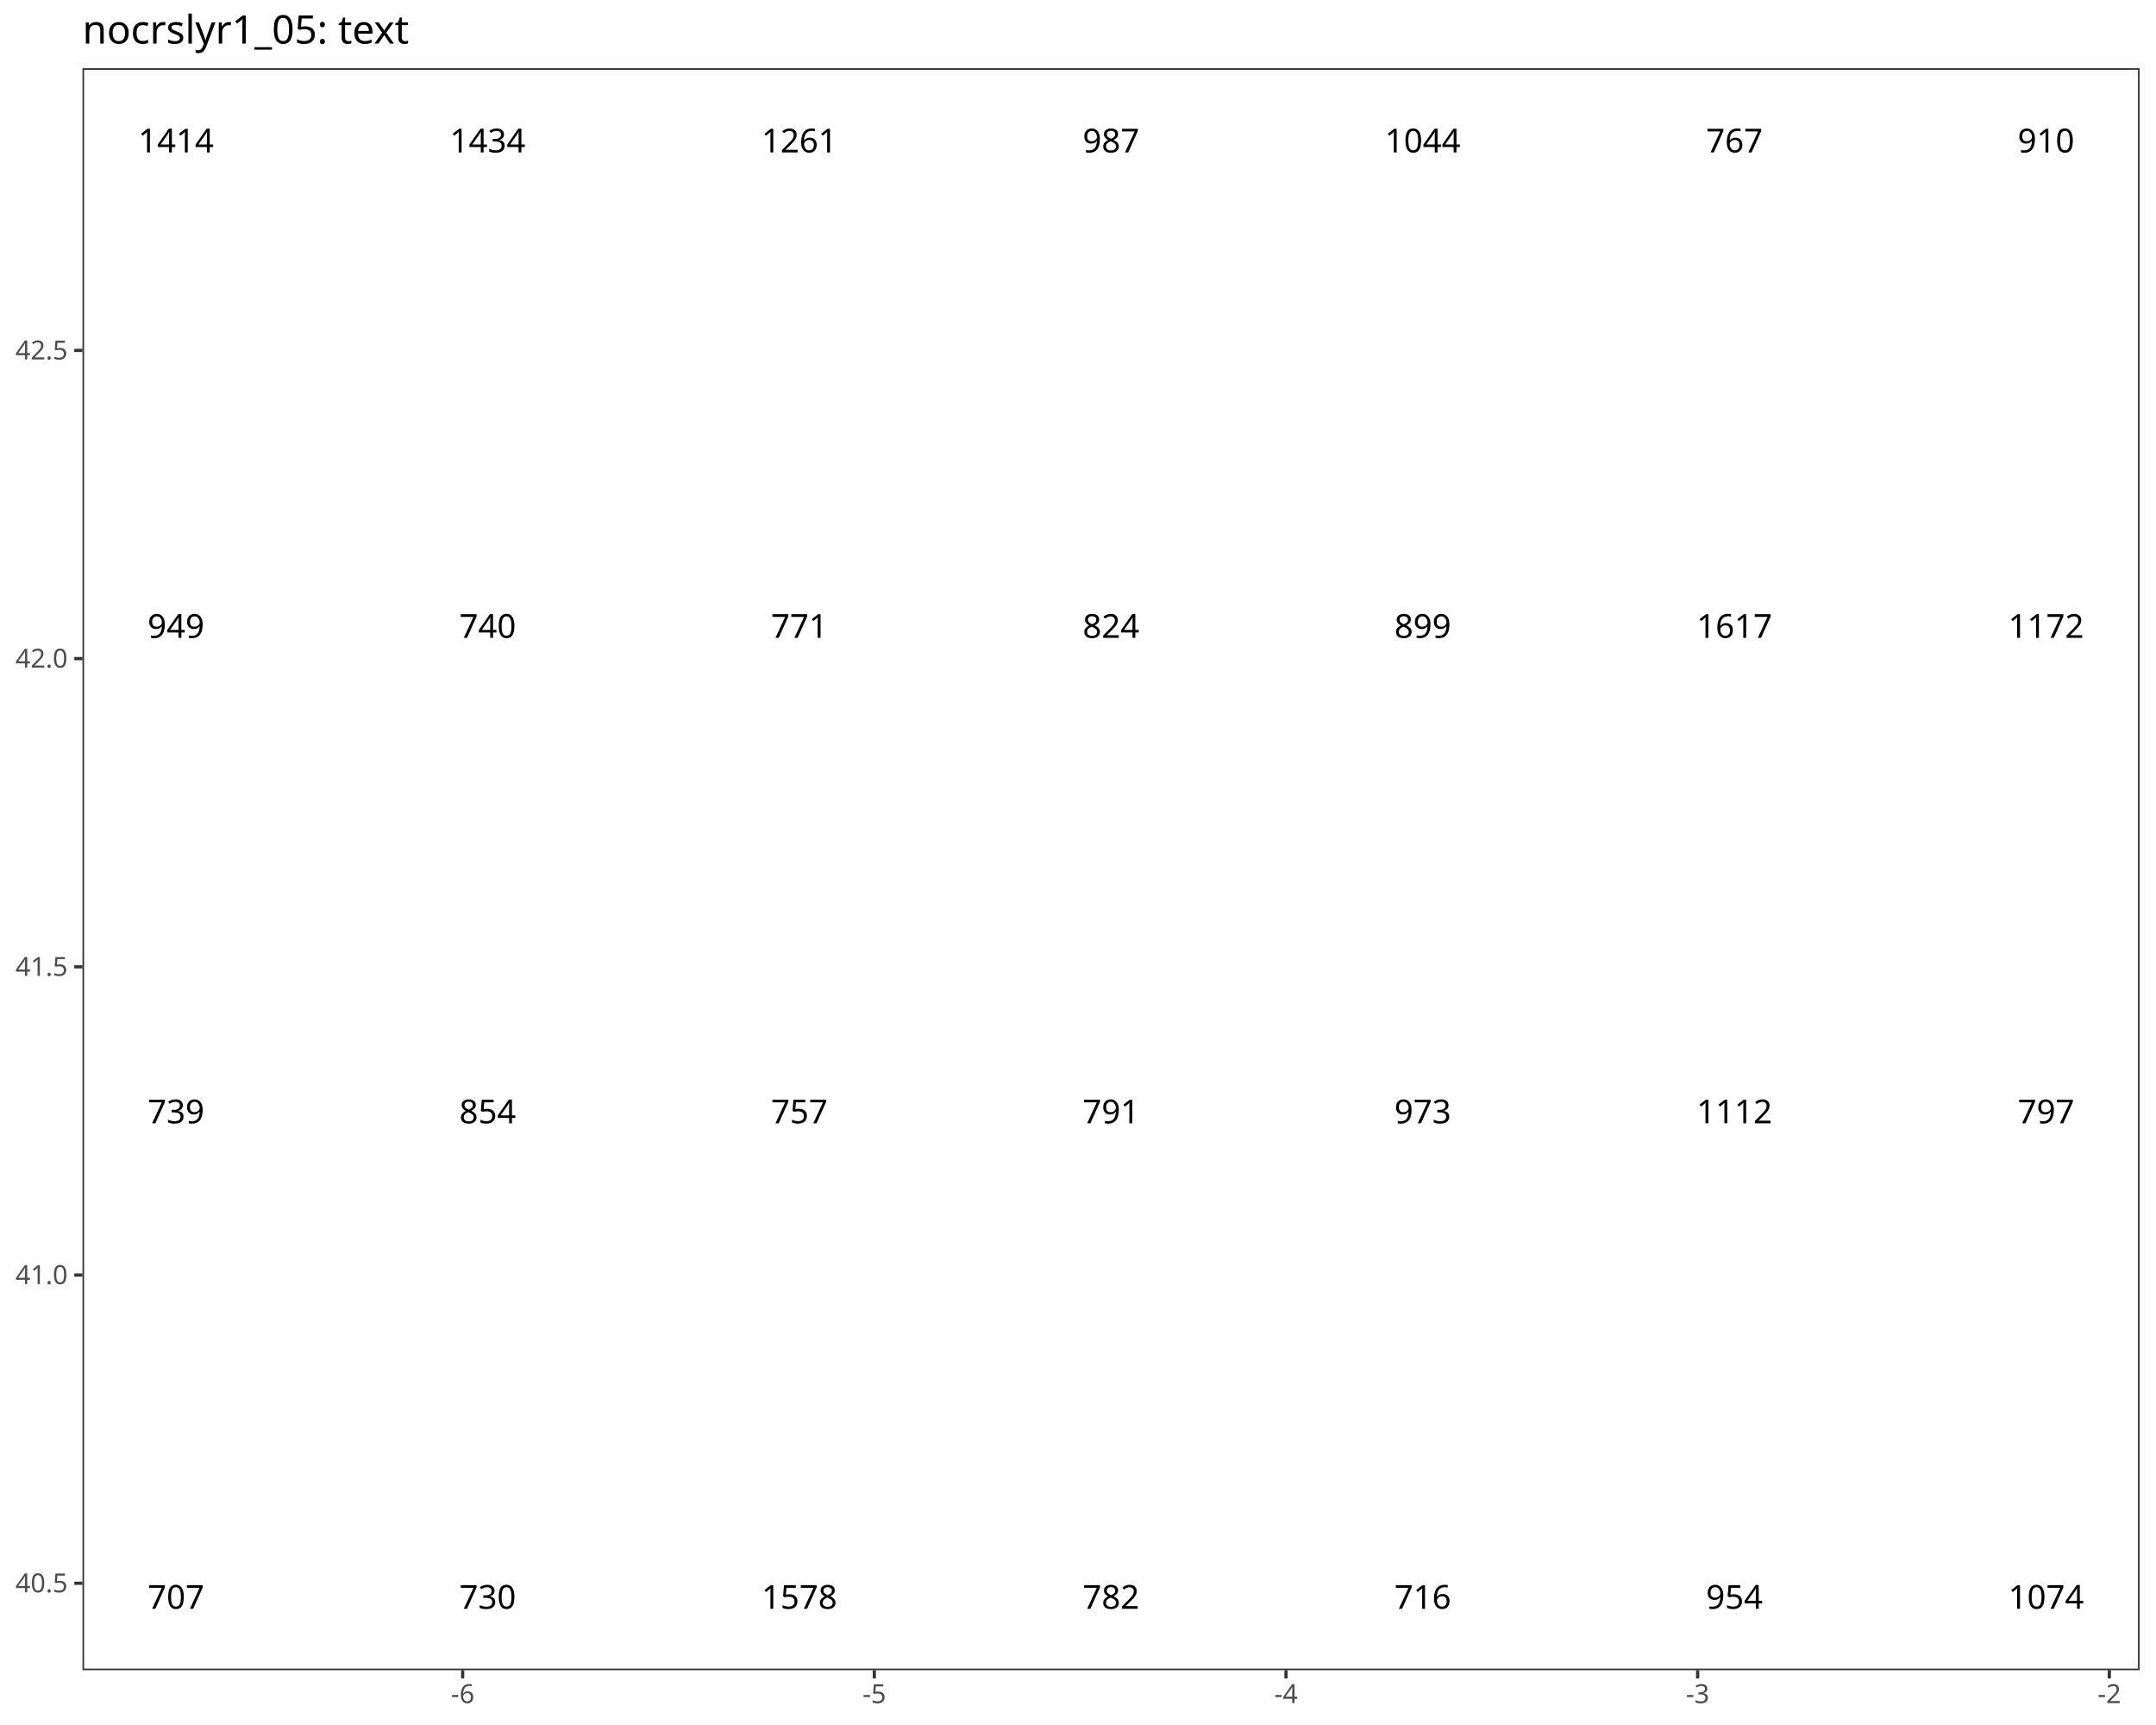
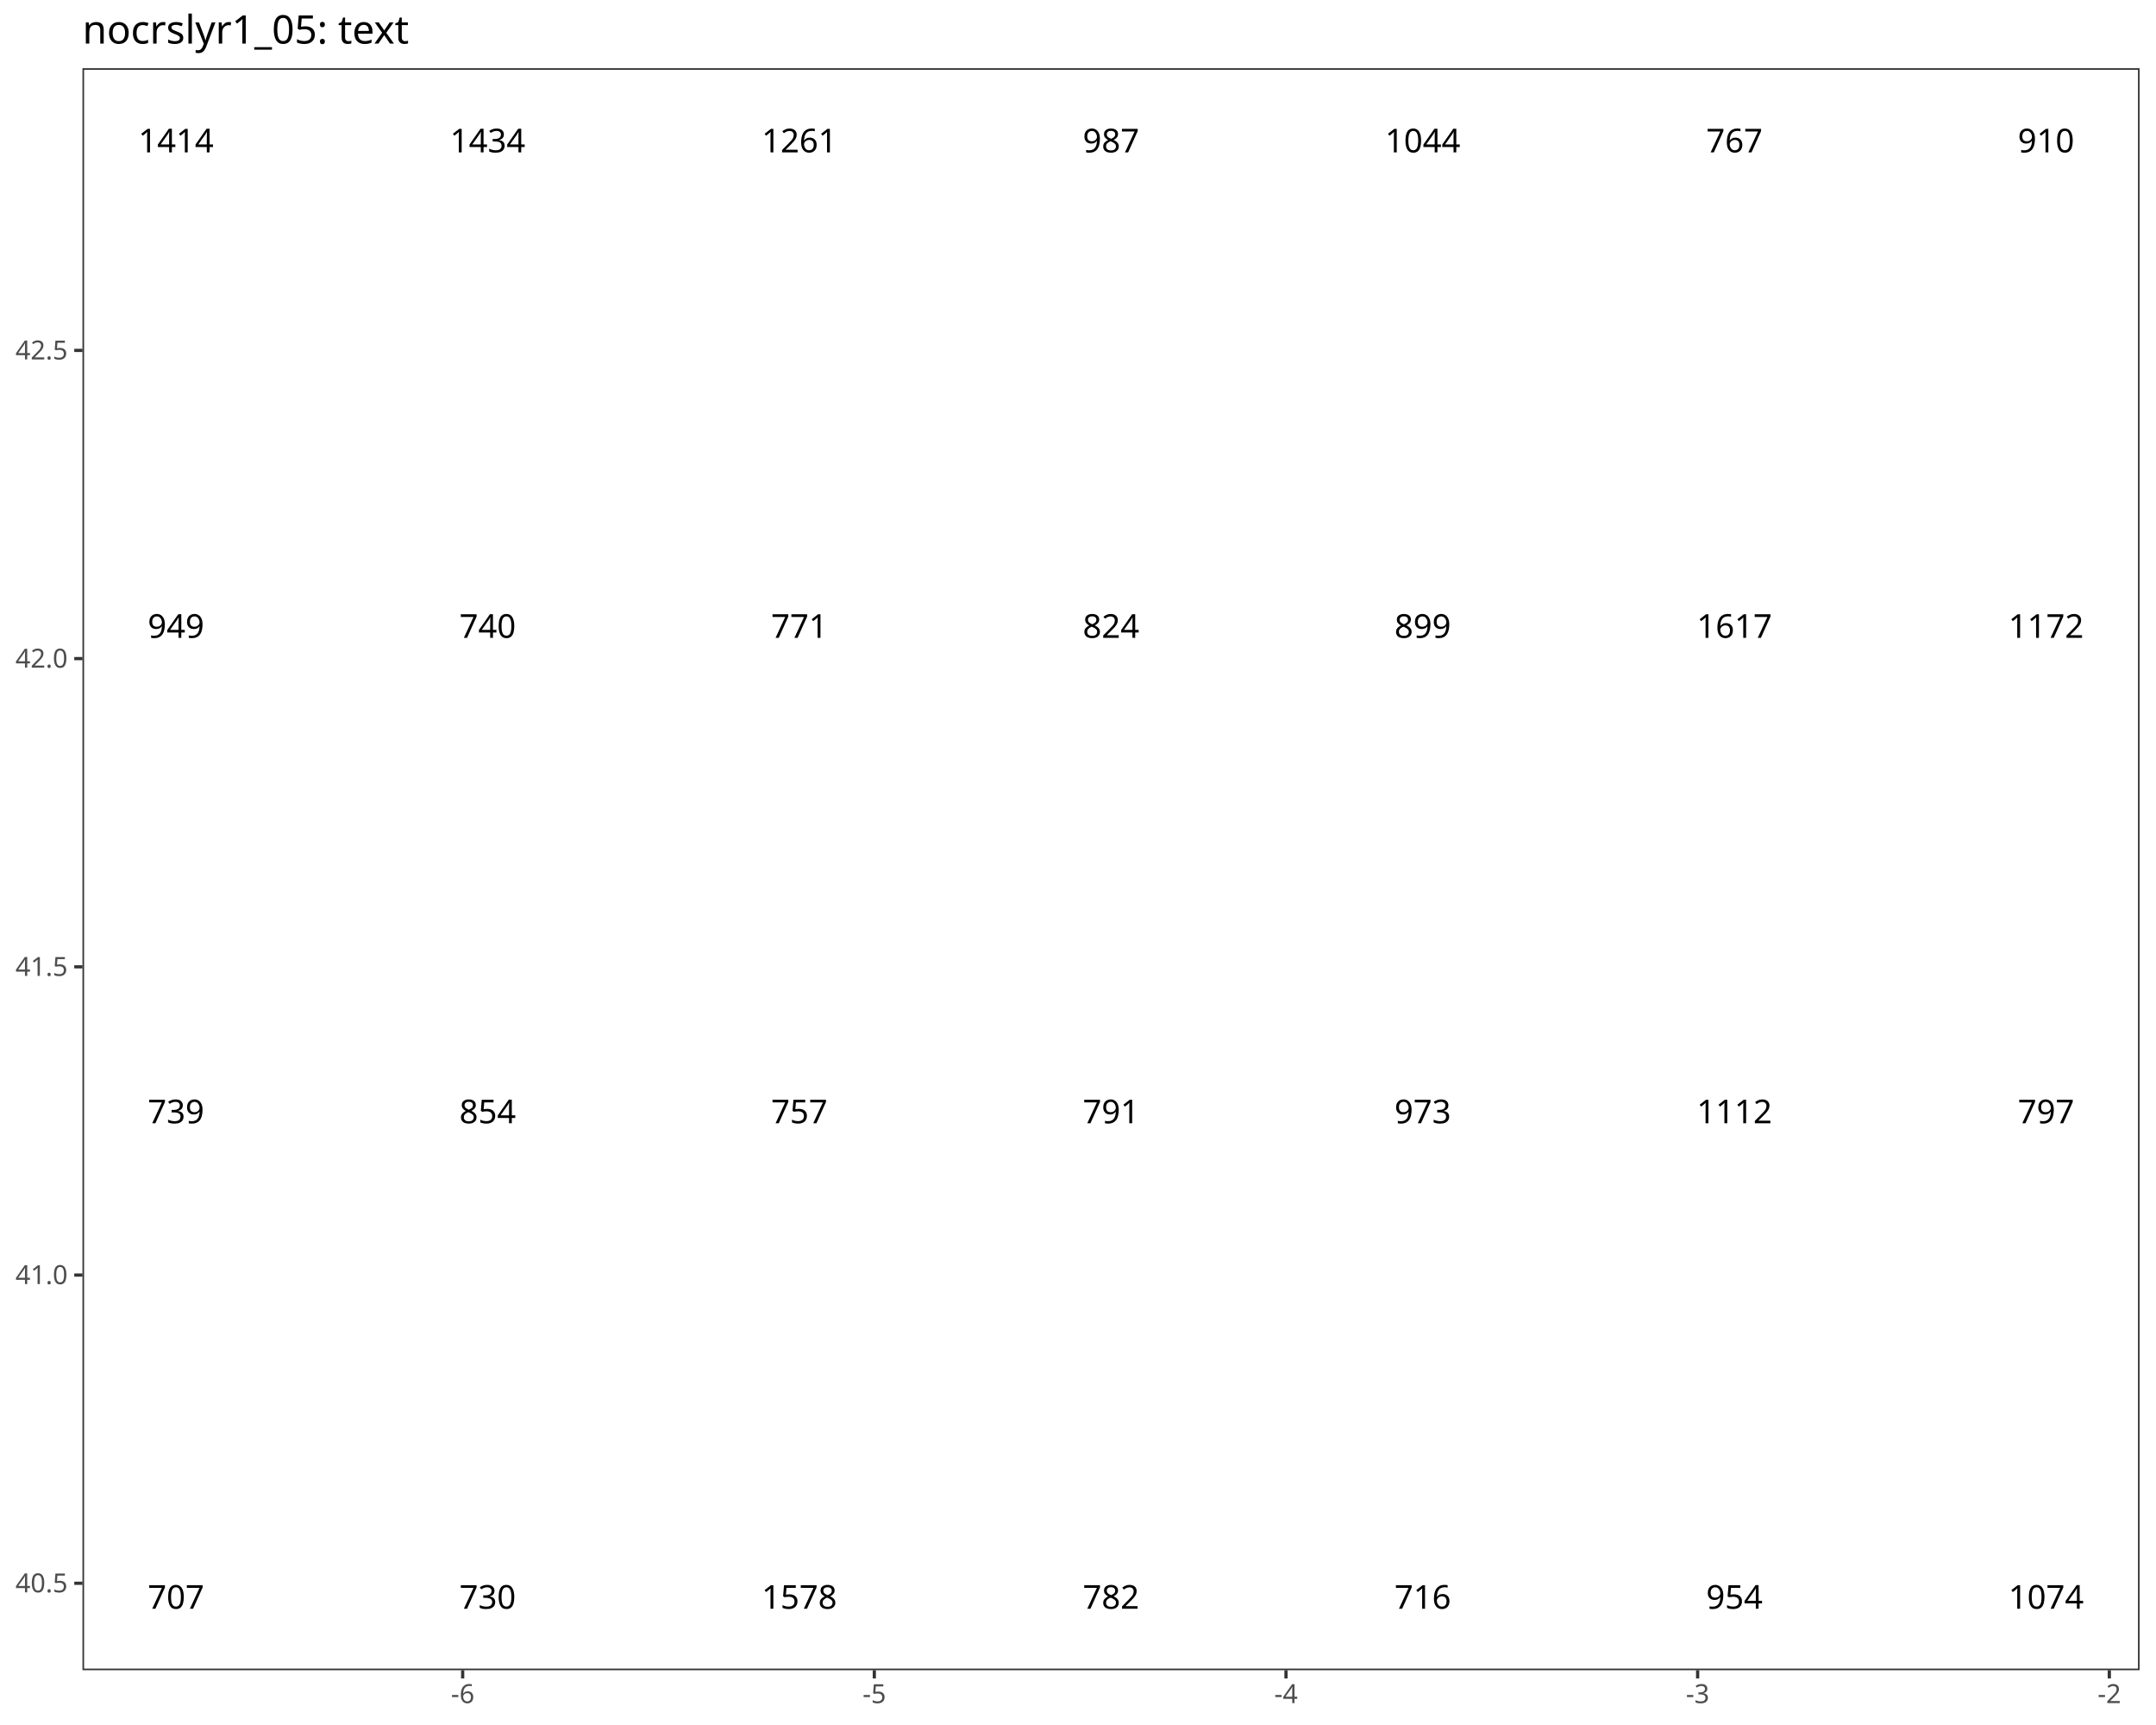
<svg xmlns="http://www.w3.org/2000/svg" class="svglite" data-engine-version="2.0" width="720.00pt" height="576.00pt" viewBox="0 0 720.00 576.00">
  <defs>
    <style type="text/css">
    .svglite line, .svglite polyline, .svglite polygon, .svglite path, .svglite rect, .svglite circle {
      fill: none;
      stroke: #000000;
      stroke-linecap: round;
      stroke-linejoin: round;
      stroke-miterlimit: 10.00;
    }
  </style>
  </defs>
  <rect width="100%" height="100%" style="stroke: none; fill: #FFFFFF;" />
  <defs>
    <clipPath id="cpMC4wMHw3MjAuMDB8MC4wMHw1NzYuMDA=">
      <rect x="0.00" y="0.00" width="720.00" height="576.00" />
    </clipPath>
  </defs>
  <g clip-path="url(#cpMC4wMHw3MjAuMDB8MC4wMHw1NzYuMDA=)">
    <rect x="0" y="0.00" width="720.00" height="576.00" style="stroke-width: 1.07; stroke: #FFFFFF; fill: #FFFFFF;" />
  </g>
  <defs>
    <clipPath id="cpMjcuNTR8NzE0LjUyfDIyLjc4fDU1Ny43MQ==">
      <rect x="27.54" y="22.78" width="686.98" height="534.92" />
    </clipPath>
  </defs>
  <g clip-path="url(#cpMjcuNTR8NzE0LjUyfDIyLjc4fDU1Ny43MQ==)">
    <rect x="27.54" y="22.78" width="686.98" height="534.92" style="stroke-width: 1.07; stroke: none; fill: #FFFFFF;" />
-     <text x="58.77" y="50.90" text-anchor="middle" style="font-size: 11.04px; font-family: sans;" textLength="24.56px" lengthAdjust="spacingAndGlyphs">1414</text>
-     <text x="162.85" y="50.90" text-anchor="middle" style="font-size: 11.04px; font-family: sans;" textLength="24.56px" lengthAdjust="spacingAndGlyphs">1434</text>
-     <text x="266.94" y="50.90" text-anchor="middle" style="font-size: 11.04px; font-family: sans;" textLength="24.56px" lengthAdjust="spacingAndGlyphs">1261</text>
-     <text x="371.03" y="50.90" text-anchor="middle" style="font-size: 11.04px; font-family: sans;" textLength="18.42px" lengthAdjust="spacingAndGlyphs">987</text>
-     <text x="475.12" y="50.90" text-anchor="middle" style="font-size: 11.04px; font-family: sans;" textLength="24.56px" lengthAdjust="spacingAndGlyphs">1044</text>
-     <text x="579.21" y="50.90" text-anchor="middle" style="font-size: 11.04px; font-family: sans;" textLength="18.42px" lengthAdjust="spacingAndGlyphs">767</text>
-     <text x="683.29" y="50.90" text-anchor="middle" style="font-size: 11.04px; font-family: sans;" textLength="18.42px" lengthAdjust="spacingAndGlyphs">910</text>
-     <text x="58.77" y="212.99" text-anchor="middle" style="font-size: 11.04px; font-family: sans;" textLength="18.42px" lengthAdjust="spacingAndGlyphs">949</text>
-     <text x="162.85" y="212.99" text-anchor="middle" style="font-size: 11.04px; font-family: sans;" textLength="18.42px" lengthAdjust="spacingAndGlyphs">740</text>
-     <text x="266.94" y="212.99" text-anchor="middle" style="font-size: 11.04px; font-family: sans;" textLength="18.42px" lengthAdjust="spacingAndGlyphs">771</text>
-     <text x="371.03" y="212.99" text-anchor="middle" style="font-size: 11.04px; font-family: sans;" textLength="18.42px" lengthAdjust="spacingAndGlyphs">824</text>
-     <text x="475.12" y="212.99" text-anchor="middle" style="font-size: 11.04px; font-family: sans;" textLength="18.42px" lengthAdjust="spacingAndGlyphs">899</text>
-     <text x="579.21" y="212.99" text-anchor="middle" style="font-size: 11.04px; font-family: sans;" textLength="24.56px" lengthAdjust="spacingAndGlyphs">1617</text>
-     <text x="683.29" y="212.99" text-anchor="middle" style="font-size: 11.04px; font-family: sans;" textLength="24.56px" lengthAdjust="spacingAndGlyphs">1172</text>
-     <text x="58.77" y="375.09" text-anchor="middle" style="font-size: 11.04px; font-family: sans;" textLength="18.42px" lengthAdjust="spacingAndGlyphs">739</text>
-     <text x="162.85" y="375.09" text-anchor="middle" style="font-size: 11.04px; font-family: sans;" textLength="18.42px" lengthAdjust="spacingAndGlyphs">854</text>
-     <text x="266.94" y="375.09" text-anchor="middle" style="font-size: 11.04px; font-family: sans;" textLength="18.42px" lengthAdjust="spacingAndGlyphs">757</text>
-     <text x="371.03" y="375.09" text-anchor="middle" style="font-size: 11.04px; font-family: sans;" textLength="18.42px" lengthAdjust="spacingAndGlyphs">791</text>
-     <text x="475.12" y="375.09" text-anchor="middle" style="font-size: 11.04px; font-family: sans;" textLength="18.42px" lengthAdjust="spacingAndGlyphs">973</text>
-     <text x="579.21" y="375.09" text-anchor="middle" style="font-size: 11.04px; font-family: sans;" textLength="24.56px" lengthAdjust="spacingAndGlyphs">1112</text>
-     <text x="683.29" y="375.09" text-anchor="middle" style="font-size: 11.04px; font-family: sans;" textLength="18.42px" lengthAdjust="spacingAndGlyphs">797</text>
-     <text x="58.77" y="537.19" text-anchor="middle" style="font-size: 11.04px; font-family: sans;" textLength="18.42px" lengthAdjust="spacingAndGlyphs">707</text>
-     <text x="162.85" y="537.19" text-anchor="middle" style="font-size: 11.04px; font-family: sans;" textLength="18.42px" lengthAdjust="spacingAndGlyphs">730</text>
-     <text x="266.94" y="537.19" text-anchor="middle" style="font-size: 11.04px; font-family: sans;" textLength="24.56px" lengthAdjust="spacingAndGlyphs">1578</text>
-     <text x="371.03" y="537.19" text-anchor="middle" style="font-size: 11.04px; font-family: sans;" textLength="18.42px" lengthAdjust="spacingAndGlyphs">782</text>
-     <text x="475.12" y="537.19" text-anchor="middle" style="font-size: 11.04px; font-family: sans;" textLength="18.42px" lengthAdjust="spacingAndGlyphs">716</text>
-     <text x="579.21" y="537.19" text-anchor="middle" style="font-size: 11.04px; font-family: sans;" textLength="18.42px" lengthAdjust="spacingAndGlyphs">954</text>
-     <text x="683.29" y="537.19" text-anchor="middle" style="font-size: 11.04px; font-family: sans;" textLength="24.56px" lengthAdjust="spacingAndGlyphs">1074</text>
+     <text x="58.77" y="50.88" text-anchor="middle" style="font-size: 11.00px; font-family: sans;" textLength="24.47px" lengthAdjust="spacingAndGlyphs">1414</text>
+     <text x="162.85" y="50.88" text-anchor="middle" style="font-size: 11.00px; font-family: sans;" textLength="24.47px" lengthAdjust="spacingAndGlyphs">1434</text>
+     <text x="266.94" y="50.88" text-anchor="middle" style="font-size: 11.00px; font-family: sans;" textLength="24.47px" lengthAdjust="spacingAndGlyphs">1261</text>
+     <text x="371.03" y="50.88" text-anchor="middle" style="font-size: 11.00px; font-family: sans;" textLength="18.35px" lengthAdjust="spacingAndGlyphs">987</text>
+     <text x="475.12" y="50.88" text-anchor="middle" style="font-size: 11.00px; font-family: sans;" textLength="24.47px" lengthAdjust="spacingAndGlyphs">1044</text>
+     <text x="579.21" y="50.88" text-anchor="middle" style="font-size: 11.00px; font-family: sans;" textLength="18.35px" lengthAdjust="spacingAndGlyphs">767</text>
+     <text x="683.29" y="50.88" text-anchor="middle" style="font-size: 11.00px; font-family: sans;" textLength="18.35px" lengthAdjust="spacingAndGlyphs">910</text>
+     <text x="58.77" y="212.98" text-anchor="middle" style="font-size: 11.00px; font-family: sans;" textLength="18.35px" lengthAdjust="spacingAndGlyphs">949</text>
+     <text x="162.85" y="212.98" text-anchor="middle" style="font-size: 11.00px; font-family: sans;" textLength="18.35px" lengthAdjust="spacingAndGlyphs">740</text>
+     <text x="266.94" y="212.98" text-anchor="middle" style="font-size: 11.00px; font-family: sans;" textLength="18.35px" lengthAdjust="spacingAndGlyphs">771</text>
+     <text x="371.03" y="212.98" text-anchor="middle" style="font-size: 11.00px; font-family: sans;" textLength="18.35px" lengthAdjust="spacingAndGlyphs">824</text>
+     <text x="475.12" y="212.98" text-anchor="middle" style="font-size: 11.00px; font-family: sans;" textLength="18.35px" lengthAdjust="spacingAndGlyphs">899</text>
+     <text x="579.21" y="212.98" text-anchor="middle" style="font-size: 11.00px; font-family: sans;" textLength="24.47px" lengthAdjust="spacingAndGlyphs">1617</text>
+     <text x="683.29" y="212.98" text-anchor="middle" style="font-size: 11.00px; font-family: sans;" textLength="24.47px" lengthAdjust="spacingAndGlyphs">1172</text>
+     <text x="58.77" y="375.08" text-anchor="middle" style="font-size: 11.00px; font-family: sans;" textLength="18.35px" lengthAdjust="spacingAndGlyphs">739</text>
+     <text x="162.85" y="375.08" text-anchor="middle" style="font-size: 11.00px; font-family: sans;" textLength="18.35px" lengthAdjust="spacingAndGlyphs">854</text>
+     <text x="266.94" y="375.08" text-anchor="middle" style="font-size: 11.00px; font-family: sans;" textLength="18.35px" lengthAdjust="spacingAndGlyphs">757</text>
+     <text x="371.03" y="375.08" text-anchor="middle" style="font-size: 11.00px; font-family: sans;" textLength="18.35px" lengthAdjust="spacingAndGlyphs">791</text>
+     <text x="475.12" y="375.08" text-anchor="middle" style="font-size: 11.00px; font-family: sans;" textLength="18.35px" lengthAdjust="spacingAndGlyphs">973</text>
+     <text x="579.21" y="375.08" text-anchor="middle" style="font-size: 11.00px; font-family: sans;" textLength="24.47px" lengthAdjust="spacingAndGlyphs">1112</text>
+     <text x="683.29" y="375.08" text-anchor="middle" style="font-size: 11.00px; font-family: sans;" textLength="18.35px" lengthAdjust="spacingAndGlyphs">797</text>
+     <text x="58.77" y="537.18" text-anchor="middle" style="font-size: 11.00px; font-family: sans;" textLength="18.35px" lengthAdjust="spacingAndGlyphs">707</text>
+     <text x="162.85" y="537.18" text-anchor="middle" style="font-size: 11.00px; font-family: sans;" textLength="18.35px" lengthAdjust="spacingAndGlyphs">730</text>
+     <text x="266.94" y="537.18" text-anchor="middle" style="font-size: 11.00px; font-family: sans;" textLength="24.47px" lengthAdjust="spacingAndGlyphs">1578</text>
+     <text x="371.03" y="537.18" text-anchor="middle" style="font-size: 11.00px; font-family: sans;" textLength="18.35px" lengthAdjust="spacingAndGlyphs">782</text>
+     <text x="475.12" y="537.18" text-anchor="middle" style="font-size: 11.00px; font-family: sans;" textLength="18.35px" lengthAdjust="spacingAndGlyphs">716</text>
+     <text x="579.21" y="537.18" text-anchor="middle" style="font-size: 11.00px; font-family: sans;" textLength="18.35px" lengthAdjust="spacingAndGlyphs">954</text>
+     <text x="683.29" y="537.18" text-anchor="middle" style="font-size: 11.00px; font-family: sans;" textLength="24.47px" lengthAdjust="spacingAndGlyphs">1074</text>
    <rect x="27.54" y="22.78" width="686.98" height="534.92" style="stroke-width: 1.07; stroke: #333333;" />
  </g>
  <g clip-path="url(#cpMC4wMHw3MjAuMDB8MC4wMHw1NzYuMDA=)">
    <text x="22.61" y="531.70" text-anchor="end" style="font-size: 8.80px; fill: #4D4D4D; font-family: sans;" textLength="17.13px" lengthAdjust="spacingAndGlyphs">40.5</text>
    <text x="22.61" y="428.78" text-anchor="end" style="font-size: 8.80px; fill: #4D4D4D; font-family: sans;" textLength="17.13px" lengthAdjust="spacingAndGlyphs">41.0</text>
    <text x="22.61" y="325.86" text-anchor="end" style="font-size: 8.80px; fill: #4D4D4D; font-family: sans;" textLength="17.13px" lengthAdjust="spacingAndGlyphs">41.5</text>
    <text x="22.61" y="222.94" text-anchor="end" style="font-size: 8.80px; fill: #4D4D4D; font-family: sans;" textLength="17.13px" lengthAdjust="spacingAndGlyphs">42.0</text>
    <text x="22.61" y="120.03" text-anchor="end" style="font-size: 8.80px; fill: #4D4D4D; font-family: sans;" textLength="17.13px" lengthAdjust="spacingAndGlyphs">42.5</text>
    <polyline points="24.80,528.67 27.54,528.67 " style="stroke-width: 1.07; stroke: #333333; stroke-linecap: butt;" />
    <polyline points="24.80,425.76 27.54,425.76 " style="stroke-width: 1.07; stroke: #333333; stroke-linecap: butt;" />
    <polyline points="24.80,322.84 27.54,322.84 " style="stroke-width: 1.07; stroke: #333333; stroke-linecap: butt;" />
    <polyline points="24.80,219.92 27.54,219.92 " style="stroke-width: 1.07; stroke: #333333; stroke-linecap: butt;" />
    <polyline points="24.80,117.00 27.54,117.00 " style="stroke-width: 1.07; stroke: #333333; stroke-linecap: butt;" />
    <polyline points="154.51,560.45 154.51,557.71 " style="stroke-width: 1.07; stroke: #333333; stroke-linecap: butt;" />
    <polyline points="291.98,560.45 291.98,557.71 " style="stroke-width: 1.07; stroke: #333333; stroke-linecap: butt;" />
    <polyline points="429.46,560.45 429.46,557.71 " style="stroke-width: 1.07; stroke: #333333; stroke-linecap: butt;" />
    <polyline points="566.93,560.45 566.93,557.71 " style="stroke-width: 1.07; stroke: #333333; stroke-linecap: butt;" />
    <polyline points="704.41,560.45 704.41,557.71 " style="stroke-width: 1.07; stroke: #333333; stroke-linecap: butt;" />
    <text x="154.51" y="568.69" text-anchor="middle" style="font-size: 8.80px; fill: #4D4D4D; font-family: sans;" textLength="7.82px" lengthAdjust="spacingAndGlyphs">-6</text>
    <text x="291.98" y="568.69" text-anchor="middle" style="font-size: 8.80px; fill: #4D4D4D; font-family: sans;" textLength="7.82px" lengthAdjust="spacingAndGlyphs">-5</text>
    <text x="429.46" y="568.69" text-anchor="middle" style="font-size: 8.80px; fill: #4D4D4D; font-family: sans;" textLength="7.82px" lengthAdjust="spacingAndGlyphs">-4</text>
    <text x="566.93" y="568.69" text-anchor="middle" style="font-size: 8.80px; fill: #4D4D4D; font-family: sans;" textLength="7.82px" lengthAdjust="spacingAndGlyphs">-3</text>
    <text x="704.41" y="568.69" text-anchor="middle" style="font-size: 8.80px; fill: #4D4D4D; font-family: sans;" textLength="7.82px" lengthAdjust="spacingAndGlyphs">-2</text>
    <text x="27.54" y="14.56" style="font-size: 13.20px; font-family: sans;" textLength="104.20px" lengthAdjust="spacingAndGlyphs">nocrslyr1_05: text</text>
  </g>
</svg>
